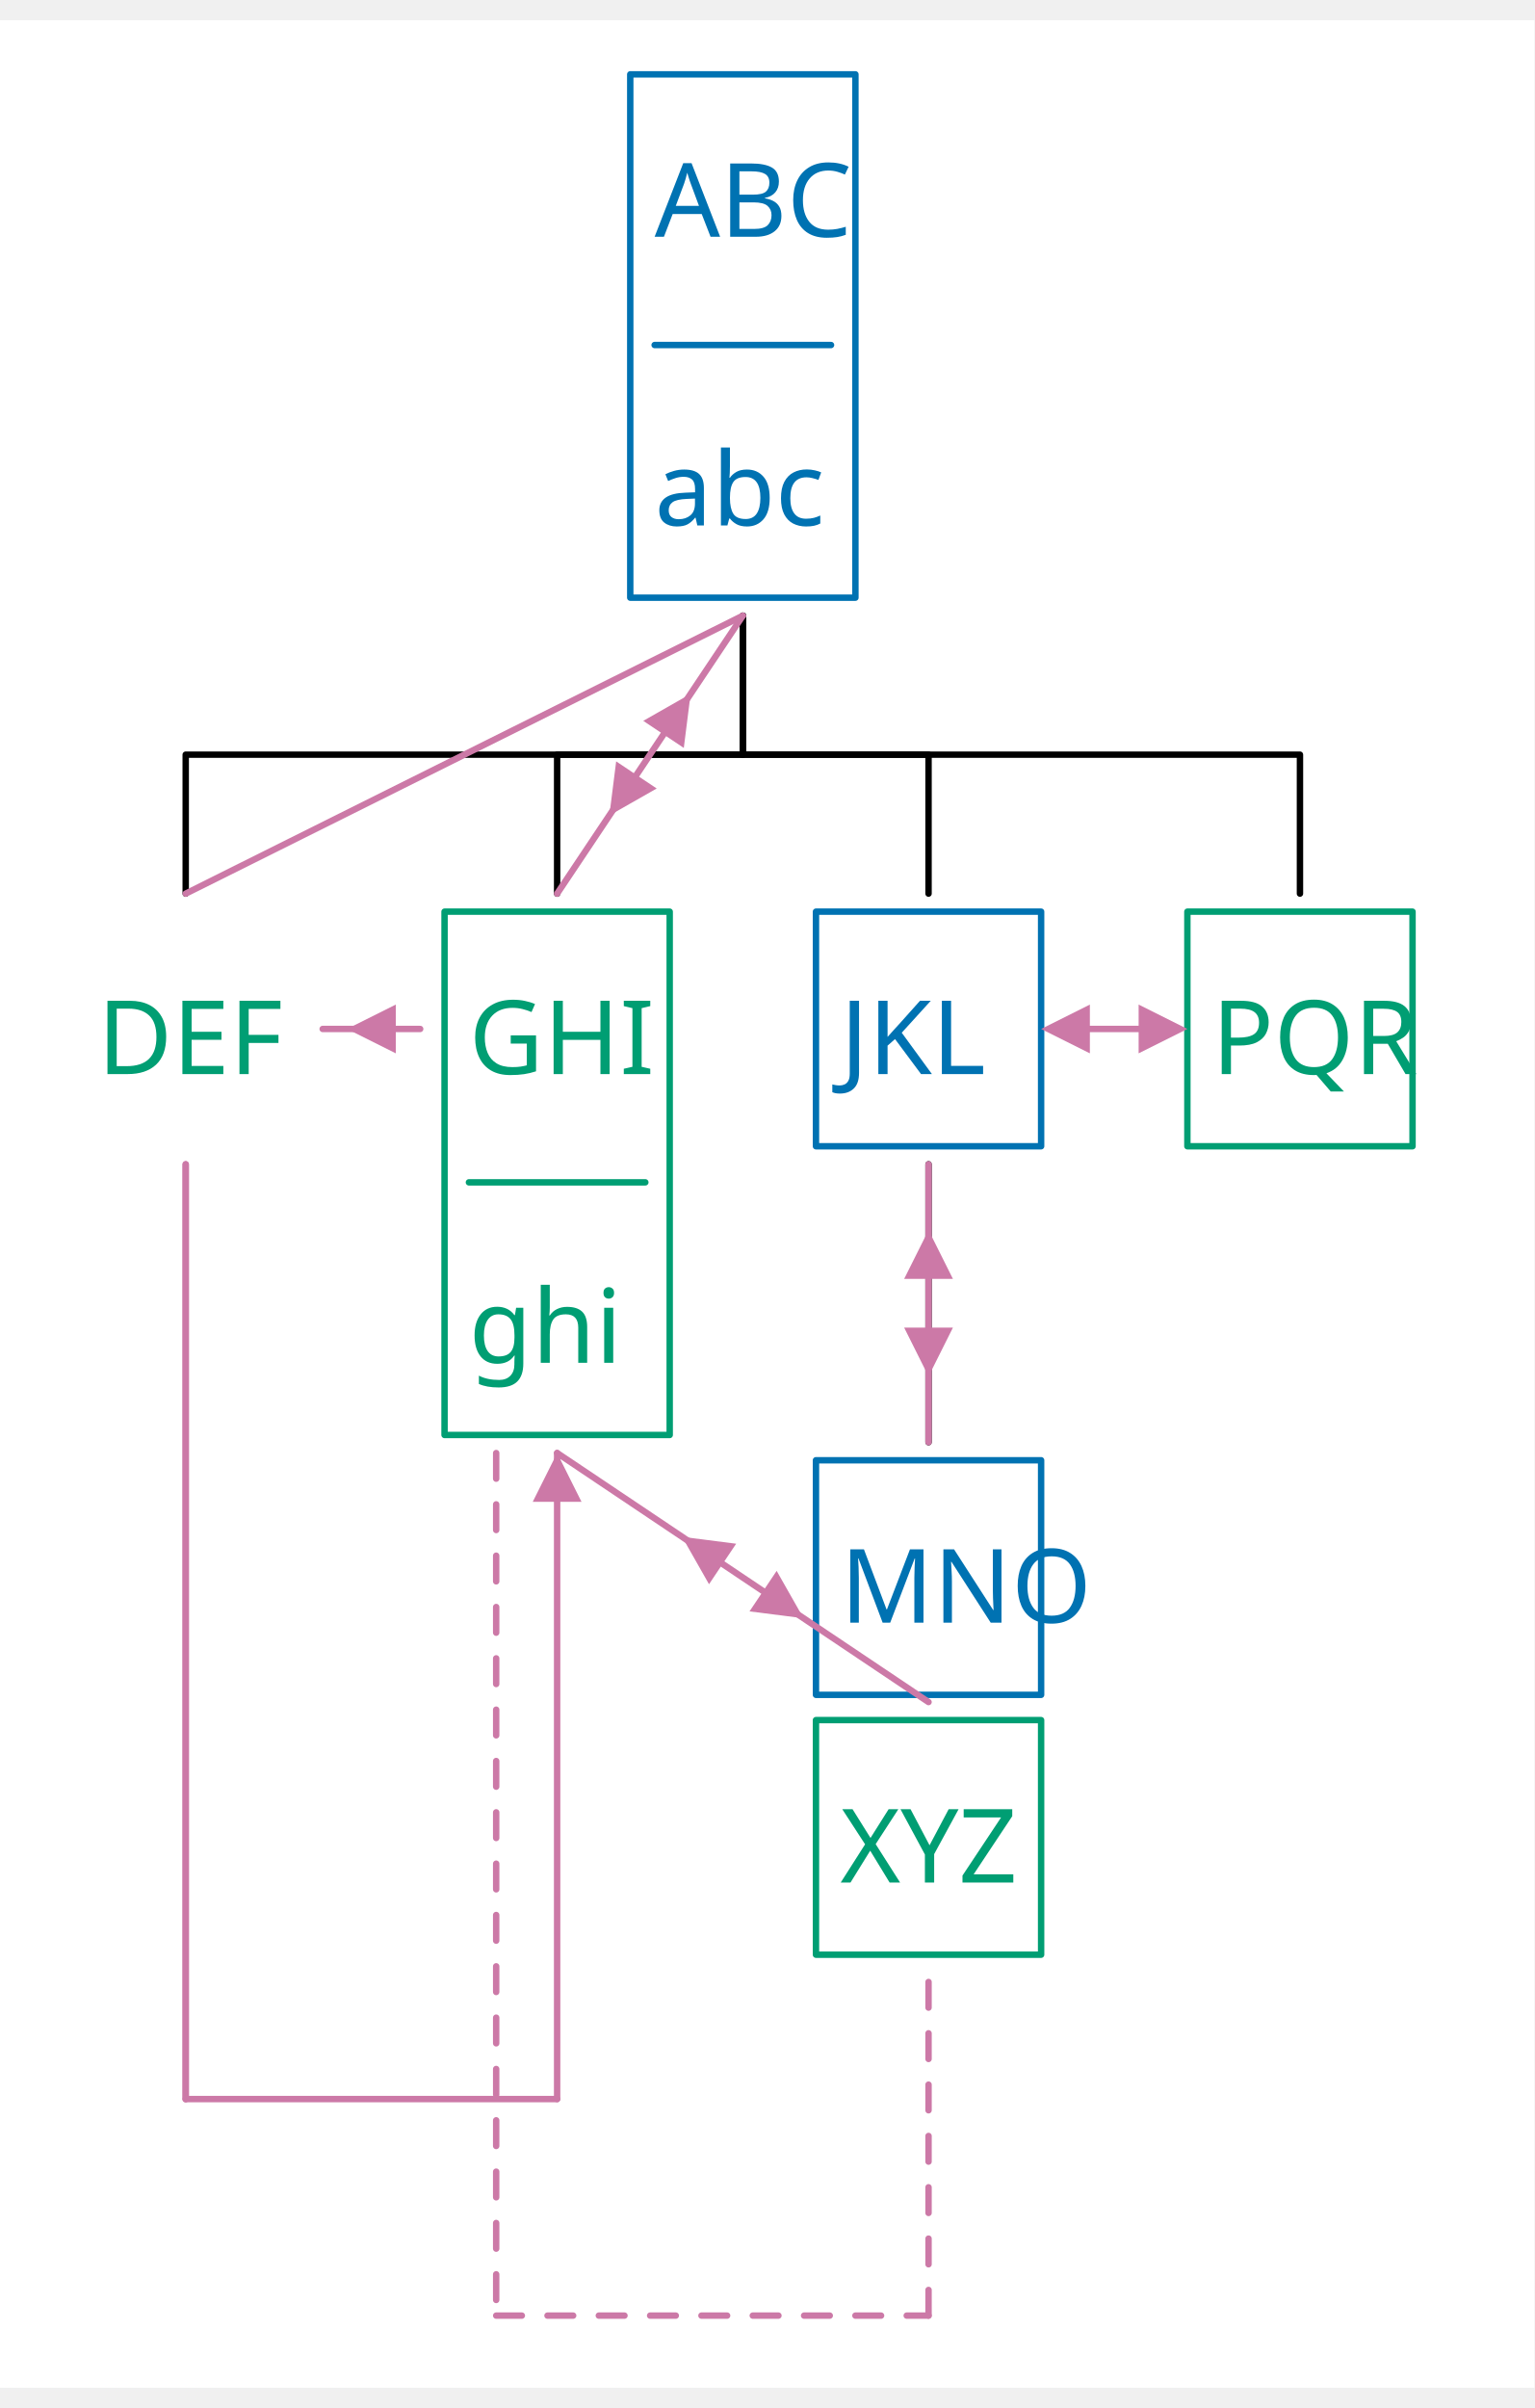
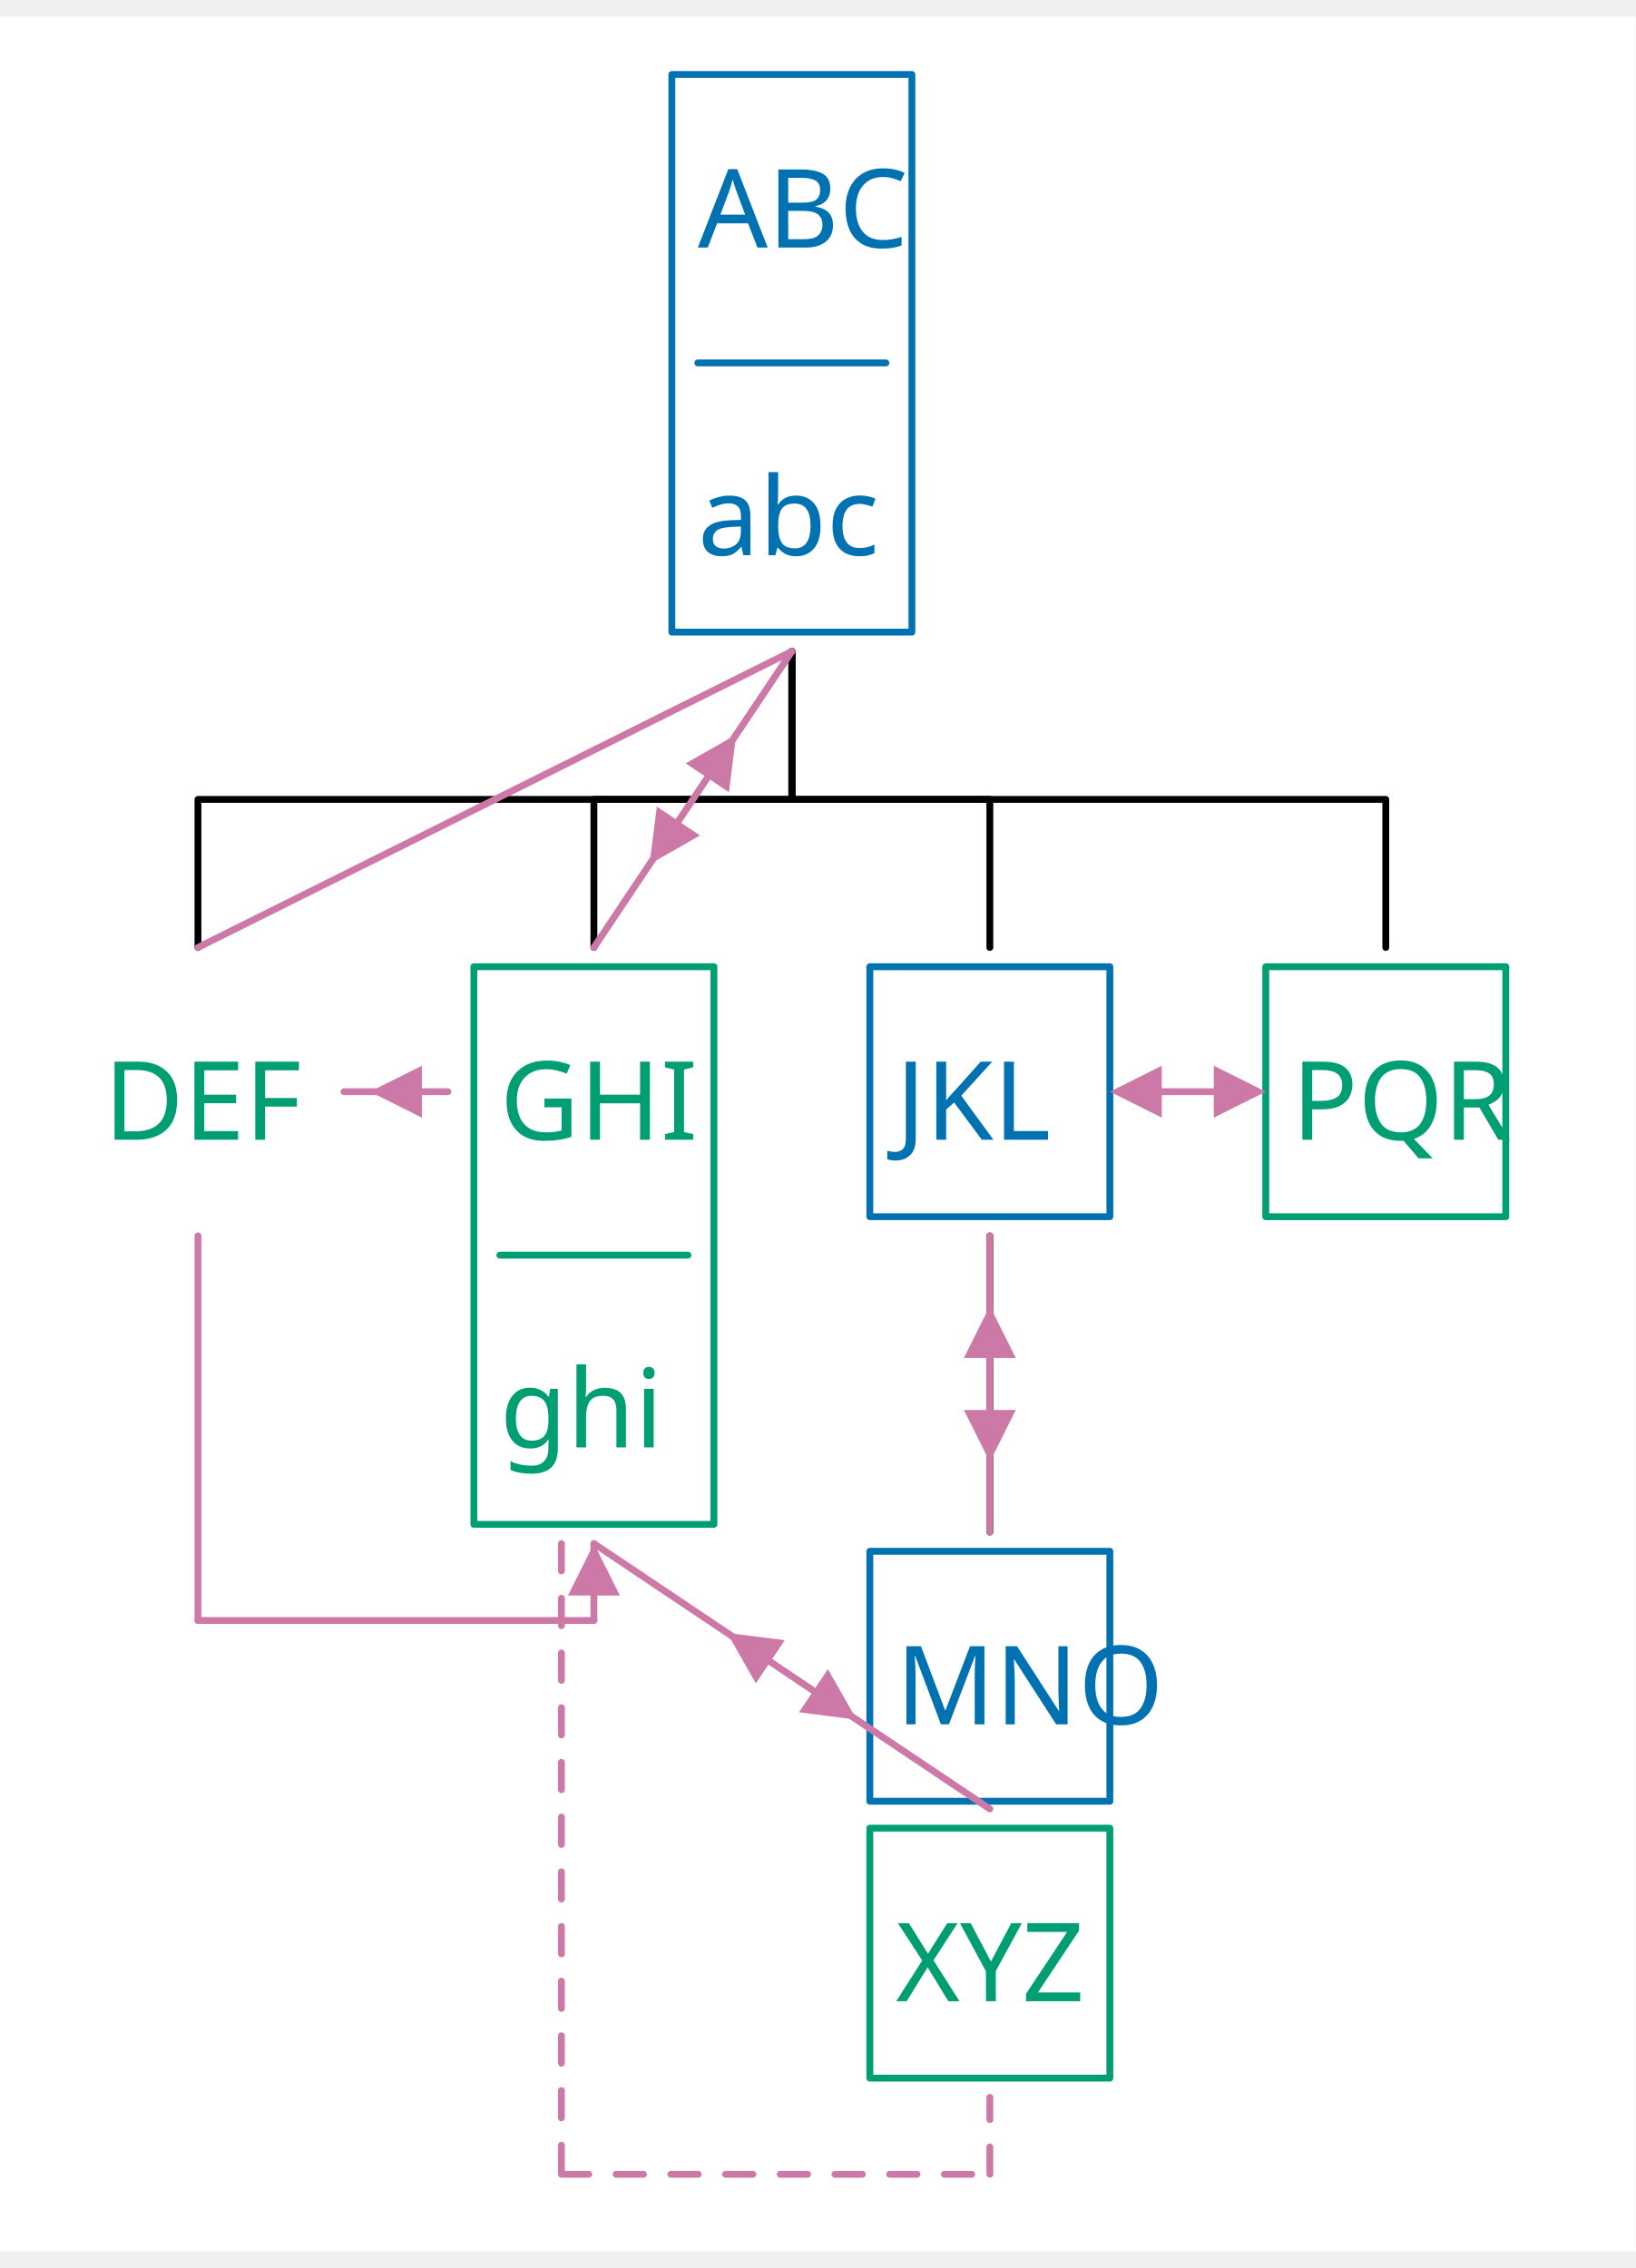
- <svg xmlns="http://www.w3.org/2000/svg" width="463.2" height="726.75" viewBox="-15.2, 0, 478.4, 738.0" version="1.1">
+ <svg xmlns="http://www.w3.org/2000/svg" width="463.2" height="642.375" viewBox="-15.2, 0, 478.4, 653.625" version="1.1">
  <defs>
    <marker id="arrow" markerUnits="userSpaceOnUse" viewBox="0 0 10 10" refX="10" refY="5" markerWidth="15.2" markerHeight="15.2" orient="auto">
      <path d="M 0 0 L 10 5 L 0 10" fill="#CC79A7" />
    </marker>
    <marker id="arrowBackward" markerUnits="userSpaceOnUse" viewBox="0 0 10 10" refX="5" refY="5" markerWidth="15.2" markerHeight="15.2" orient="auto">
      <path d="M 0 0 L 10 5 L 0 10 z" fill="#CC79A7" />
    </marker>
    <marker id="arrowForward" markerUnits="userSpaceOnUse" viewBox="0 0 10 10" refX="5" refY="5" markerWidth="15.2" markerHeight="15.2" orient="auto">
      <path d="M 10 0 L 0 5 L 10 10 z" fill="#CC79A7" />
    </marker>
    <marker id="arrowBothways" markerUnits="userSpaceOnUse" viewBox="0 0 30 10" refX="15" refY="5" markerWidth="45.6" markerHeight="15.2" orient="auto">
      <path d="M 0 5 L 10 0 L 10 5 L 20 5 L 20 0 L 30 5 L 20 10 L 20 5 L 10 5 L 10 10 z" fill="#CC79A7" />
    </marker>
    <pattern id="hatchBlack" x="10" y="10" width="10" height="10" patternUnits="userSpaceOnUse" patternTransform="rotate(45)">
      <line x1="0" y="0" x2="0" y2="10" stroke="black" stroke-width="4" />
    </pattern>
    <pattern id="hatchForNode" x="10" y="10" width="10" height="10" patternUnits="userSpaceOnUse" patternTransform="rotate(45)">
      <line x1="0" y="0" x2="0" y2="10" stroke="#0072B2" stroke-width="4" />
    </pattern>
    <pattern id="hatchForLeaf" x="10" y="10" width="10" height="10" patternUnits="userSpaceOnUse" patternTransform="rotate(45)">
      <line x1="0" y="0" x2="0" y2="10" stroke="#009E73" stroke-width="4" />
    </pattern>
  </defs>
-   <rect x="-15.2" y="0" width="478.4" height="738.0" stroke="none" fill="white" />"
+   <rect x="-15.2" y="0" width="478.4" height="653.625" stroke="none" fill="white" />"
<text white-space="pre" alignment-baseline="text-top" style="fill: #0072B2; storoke-width: 0; font-size: 32px;" x="188.9" y="67.5">
    <tspan x="188.9" y="67.5" style="" text-decoration="" font-family="'Noto Sans Mono SemiCondensed', 'Noto Sans JP', OpenMoji, 'OpenMoji Color', 'OpenMoji Black', sans-serif">ABC</tspan>
    <tspan x="188.9" y="157.5" style="" text-decoration="" font-family="'Noto Sans Mono SemiCondensed', 'Noto Sans JP', OpenMoji, 'OpenMoji Color', 'OpenMoji Black', sans-serif">abc</tspan>
  </text>
  <text white-space="pre" alignment-baseline="text-top" style="fill: #009E73; storoke-width: 0; font-size: 32px;" x="15.2" y="328.5">
    <tspan x="15.2" y="328.5" style="" text-decoration="" font-family="'Noto Sans Mono SemiCondensed', 'Noto Sans JP', OpenMoji, 'OpenMoji Color', 'OpenMoji Black', sans-serif">DEF</tspan>
  </text>
  <text white-space="pre" alignment-baseline="text-top" style="fill: #009E73; storoke-width: 0; font-size: 32px;" x="131.0" y="328.5">
    <tspan x="131.0" y="328.5" style="" text-decoration="" font-family="'Noto Sans Mono SemiCondensed', 'Noto Sans JP', OpenMoji, 'OpenMoji Color', 'OpenMoji Black', sans-serif">GHI</tspan>
    <tspan x="131.0" y="418.5" style="" text-decoration="" font-family="'Noto Sans Mono SemiCondensed', 'Noto Sans JP', OpenMoji, 'OpenMoji Color', 'OpenMoji Black', sans-serif">ghi</tspan>
  </text>
  <text white-space="pre" alignment-baseline="text-top" style="fill: #0072B2; storoke-width: 0; font-size: 32px;" x="246.8" y="328.5">
    <tspan x="246.8" y="328.5" style="" text-decoration="" font-family="'Noto Sans Mono SemiCondensed', 'Noto Sans JP', OpenMoji, 'OpenMoji Color', 'OpenMoji Black', sans-serif">JKL</tspan>
  </text>
  <text white-space="pre" alignment-baseline="text-top" style="fill: #0072B2; storoke-width: 0; font-size: 32px;" x="246.8" y="499.5">
    <tspan x="246.8" y="499.5" style="" text-decoration="" font-family="'Noto Sans Mono SemiCondensed', 'Noto Sans JP', OpenMoji, 'OpenMoji Color', 'OpenMoji Black', sans-serif">MNO</tspan>
  </text>
  <text white-space="pre" alignment-baseline="text-top" style="fill: #009E73; storoke-width: 0; font-size: 32px;" x="246.8" y="580.5">
    <tspan x="246.8" y="580.5" style="" text-decoration="" font-family="'Noto Sans Mono SemiCondensed', 'Noto Sans JP', OpenMoji, 'OpenMoji Color', 'OpenMoji Black', sans-serif">XYZ</tspan>
  </text>
  <text white-space="pre" alignment-baseline="text-top" style="fill: #009E73; storoke-width: 0; font-size: 32px;" x="362.6" y="328.5">
    <tspan x="362.6" y="328.5" style="" text-decoration="" font-family="'Noto Sans Mono SemiCondensed', 'Noto Sans JP', OpenMoji, 'OpenMoji Color', 'OpenMoji Black', sans-serif">PQR</tspan>
  </text>
  <polyline style="stroke:black; stroke-width:2; fill:none; stroke-linejoin:round; stroke-linecap:round;" points="42.7 272.25 42.7 228.938 216.4 228.938 216.4 185.625" />
  <polyline style="stroke:black; stroke-width:2; fill:none; stroke-linejoin:round; stroke-linecap:round;" points="158.5 272.25 158.5 228.938 216.4 228.938 216.4 185.625" />
  <polyline style="stroke:black; stroke-width:2; fill:none; stroke-linejoin:round; stroke-linecap:round;" points="274.3 272.25 274.3 228.938 216.4 228.938 216.4 185.625" />
  <polyline style="stroke:black; stroke-width:2; fill:none; stroke-linejoin:round; stroke-linecap:round;" points="390.1 272.25 390.1 228.938 216.4 228.938 216.4 185.625" />
  <polyline style="stroke:black; stroke-width:2; fill:none; stroke-linejoin:round; stroke-linecap:round;" points="274.3 443.25 274.3 399.938 274.3 399.938 274.3 356.625" />
  <line style="stroke:#0072B2; fill:none; stroke-linecap:round; stroke-width:2; " x1="188.9" y1="101.25" x2="243.9" y2="101.25" />
  <polygon style="stroke:#0072B2; stroke-width:2; fill:none; stroke-linejoin:round; stroke-linecap:round;" points="181.3,16.875 251.5,16.875 251.5,180.0 181.3,180.0" />
  <line style="stroke:#009E73; fill:none; stroke-linecap:round; stroke-width:2; " x1="131.0" y1="362.25" x2="186.0" y2="362.25" />
  <polygon style="stroke:#009E73; stroke-width:2; fill:none; stroke-linejoin:round; stroke-linecap:round;" points="123.4,277.875 193.6,277.875 193.6,441.0 123.4,441.0" />
  <polygon style="stroke:#0072B2; stroke-width:2; fill:none; stroke-linejoin:round; stroke-linecap:round;" points="239.2,277.875 309.4,277.875 309.4,351.0 239.2,351.0" />
  <polygon style="stroke:#0072B2; stroke-width:2; fill:none; stroke-linejoin:round; stroke-linecap:round;" points="239.2,448.875 309.4,448.875 309.4,522.0 239.2,522.0" />
  <polygon style="stroke:#009E73; stroke-width:2; fill:none; stroke-linejoin:round; stroke-linecap:round;" points="239.2,529.875 309.4,529.875 309.4,603.0 239.2,603.0" />
  <polygon style="stroke:#009E73; stroke-width:2; fill:none; stroke-linejoin:round; stroke-linecap:round;" points="355.0,277.875 425.2,277.875 425.2,351.0 355.0,351.0" />
-   <line x1="42.7" y1="356.625" x2="42.7" y2="648.0" style="fill: none; stroke: #CC79A7; stroke-width:2; stroke-linecap:round;" />
-   <line x1="42.7" y1="356.625" x2="42.7" y2="648.0" style="fill: none; stroke: #CC79A7; stroke-width:2; stroke-linecap:round;" />
-   <line x1="42.7" y1="648.0" x2="158.5" y2="648.0" style="fill: none; stroke: #CC79A7; stroke-width:2; stroke-linecap:round;" />
-   <line x1="158.5" y1="648.0" x2="158.5" y2="446.625" style="fill: none; stroke: #CC79A7; stroke-width:2; stroke-linecap:round;" marker-end="url(#arrow)" />
-   <line x1="139.5" y1="446.625" x2="139.5" y2="715.5" style="fill: none; stroke: #CC79A7; stroke-width:2; stroke-linecap:round;" stroke-dasharray="8 8" />
-   <line x1="139.5" y1="715.5" x2="274.3" y2="715.5" style="fill: none; stroke: #CC79A7; stroke-width:2; stroke-linecap:round;" stroke-dasharray="8 8" />
-   <line x1="274.3" y1="715.5" x2="274.3" y2="608.625" style="fill: none; stroke: #CC79A7; stroke-width:2; stroke-linecap:round;" stroke-dasharray="8 8" />
+   <line x1="42.7" y1="356.625" x2="42.7" y2="469.125" style="fill: none; stroke: #CC79A7; stroke-width:2; stroke-linecap:round;" />
+   <line x1="42.7" y1="469.125" x2="158.5" y2="469.125" style="fill: none; stroke: #CC79A7; stroke-width:2; stroke-linecap:round;" />
+   <line x1="158.5" y1="469.125" x2="158.5" y2="446.625" style="fill: none; stroke: #CC79A7; stroke-width:2; stroke-linecap:round;" marker-end="url(#arrow)" />
+   <line x1="149.0" y1="446.625" x2="149.0" y2="631.125" style="fill: none; stroke: #CC79A7; stroke-width:2; stroke-linecap:round;" stroke-dasharray="8 8" />
+   <line x1="149.0" y1="631.125" x2="274.3" y2="631.125" style="fill: none; stroke: #CC79A7; stroke-width:2; stroke-linecap:round;" stroke-dasharray="8 8" />
+   <line x1="274.3" y1="631.125" x2="274.3" y2="608.625" style="fill: none; stroke: #CC79A7; stroke-width:2; stroke-linecap:round;" stroke-dasharray="8 8" />
  <line x1="42.7" y1="272.25" x2="216.4" y2="185.625" style="fill: none; stroke: #CC79A7; stroke-width:2; stroke-linecap:round;" />
  <path d="M158.5,272.25 L187.45,228.938 L216.4, 185.625" style="fill: none; stroke: #CC79A7; stroke-width:2; stroke-linecap:round;" marker-mid="url(#arrowBothways)" />
  <path d="M85.4,314.438 L100.6,314.438 L115.8, 314.438" style="fill: none; stroke: #CC79A7; stroke-width:2; stroke-linecap:round;" marker-mid="url(#arrowForward)" />
  <path d="M274.3,524.25 L216.4,485.438 L158.5, 446.625" style="fill: none; stroke: #CC79A7; stroke-width:2; stroke-linecap:round;" marker-mid="url(#arrowBothways)" />
  <path d="M317.0,314.438 L332.2,314.438 L347.4, 314.438" style="fill: none; stroke: #CC79A7; stroke-width:2; stroke-linecap:round;" marker-mid="url(#arrowBothways)" />
  <path d="M274.3,443.25 L274.3,399.938 L274.3, 356.625" style="fill: none; stroke: #CC79A7; stroke-width:2; stroke-linecap:round;" marker-mid="url(#arrowBothways)" />
</svg>
